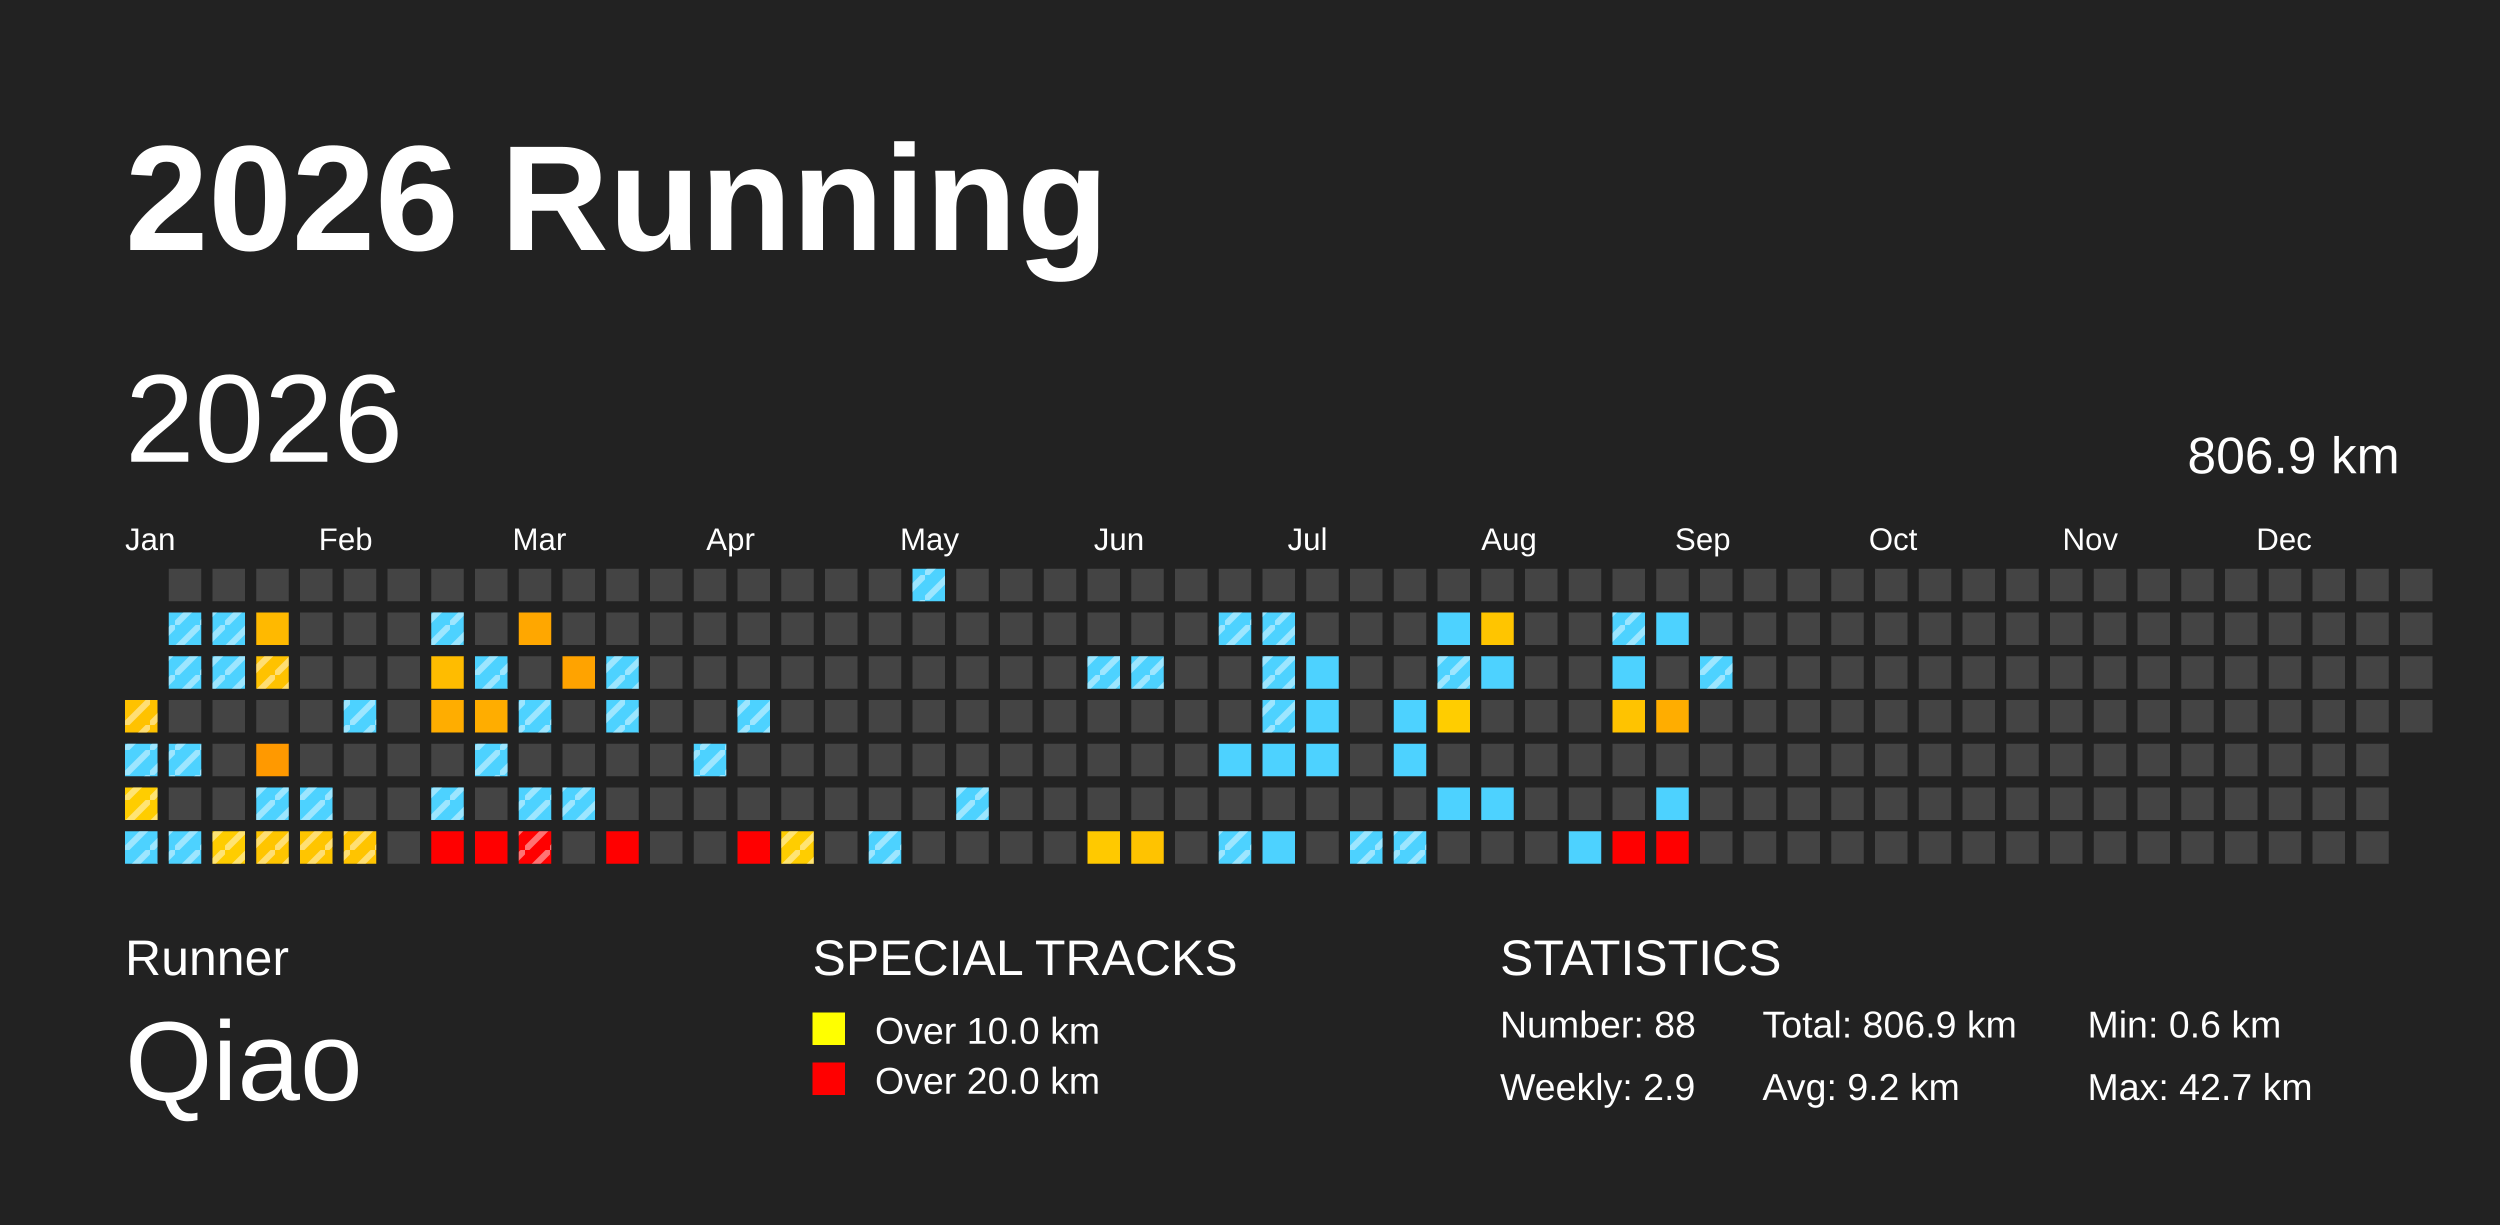
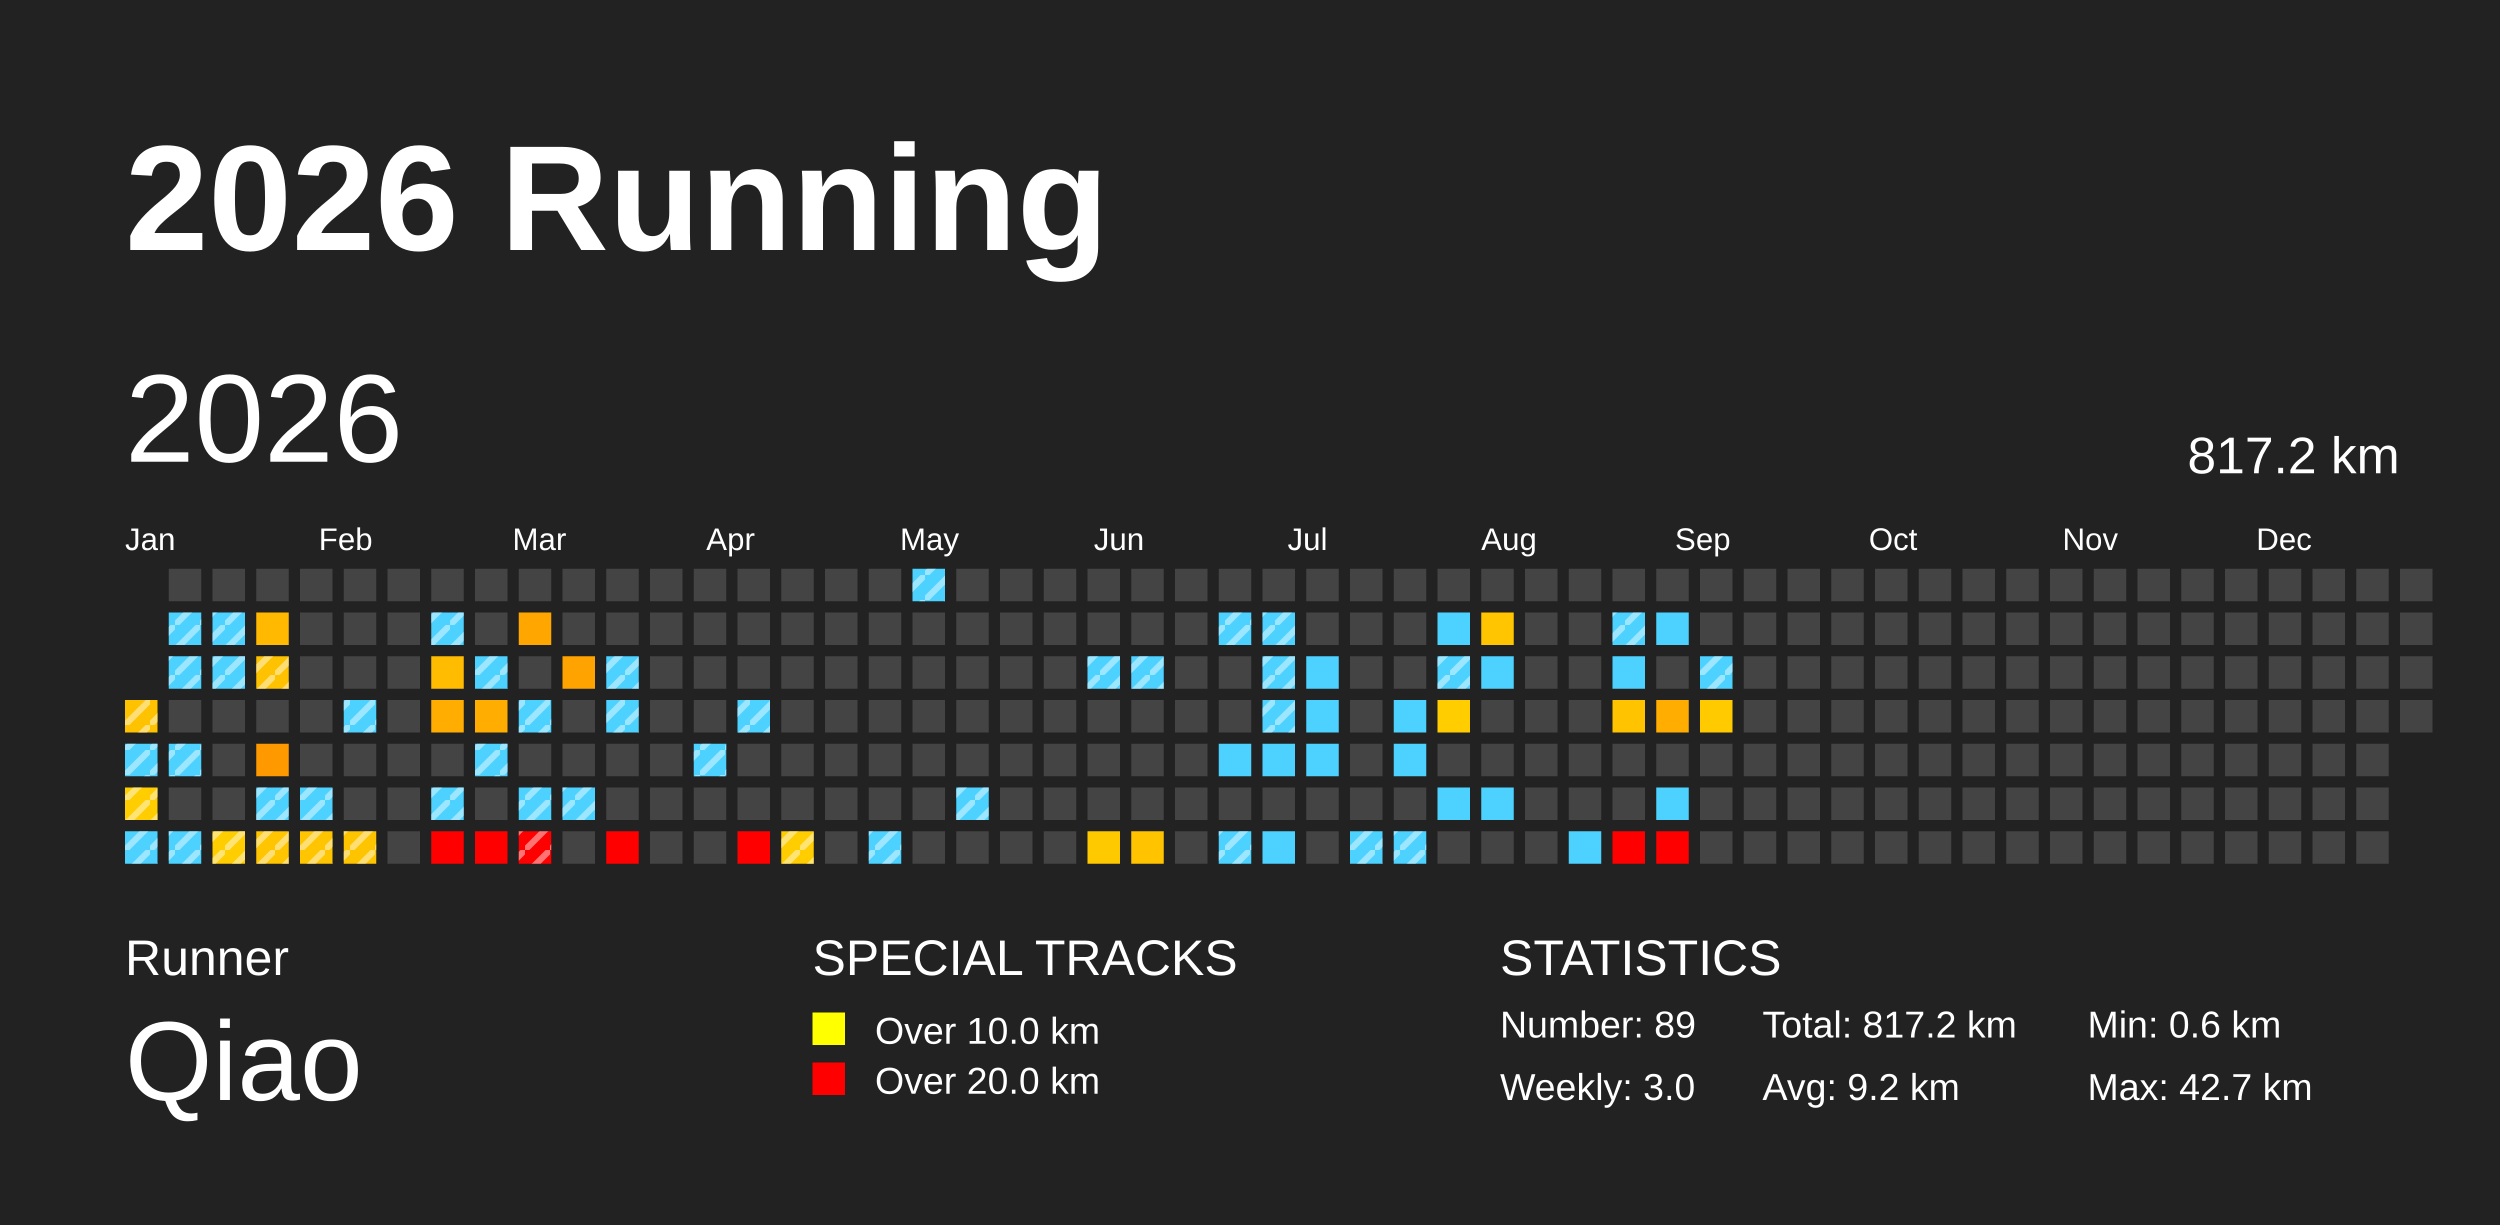
<svg xmlns="http://www.w3.org/2000/svg" baseProfile="full" height="98mm" version="1.1" viewBox="0,0,200,98" width="200mm">
  <defs>
    <pattern height="2" id="indoor-stripe" patternUnits="userSpaceOnUse" width="2">
      <line stroke="white" stroke-opacity="0.45" stroke-width="0.5" x1="0" x2="2" y1="2" y2="0" />
    </pattern>
  </defs>
  <rect fill="#222222" height="98" width="200" x="0" y="0" />
  <text fill="#FFFFFF" style="font-size:12px; font-family:Arial; font-weight:bold;" x="10" y="20">2026 Running</text>
  <text fill="#FFFFFF" style="font-size:4px; font-family:Arial" x="10" y="78">Runner</text>
  <text fill="#FFFFFF" style="font-size:9px; font-family:Arial" x="10" y="88">Qiao</text>
  <text fill="#FFFFFF" style="font-size:4px; font-family:Arial" x="65" y="78">SPECIAL TRACKS</text>
  <rect fill="yellow" height="2.6" width="2.6" x="65" y="81" />
  <text fill="#FFFFFF" style="font-size:3px; font-family:Arial" x="70" y="83.5">Over 10.0 km</text>
  <rect fill="red" height="2.6" width="2.6" x="65" y="85" />
  <text fill="#FFFFFF" style="font-size:3px; font-family:Arial" x="70" y="87.5">Over 20.0 km</text>
  <text fill="#FFFFFF" style="font-size:4px; font-family:Arial" x="120" y="78">STATISTICS</text>
-   <text fill="#FFFFFF" style="font-size:3px; font-family:Arial" x="120" y="83">Number: 88</text>
-   <text fill="#FFFFFF" style="font-size:3px; font-family:Arial" x="120" y="88">Weekly: 2.9</text>
-   <text fill="#FFFFFF" style="font-size:3px; font-family:Arial" x="141" y="83">Total: 806.9 km</text>
+   <text fill="#FFFFFF" style="font-size:3px; font-family:Arial" x="120" y="83">Number: 89</text>
+   <text fill="#FFFFFF" style="font-size:3px; font-family:Arial" x="120" y="88">Weekly: 3.0</text>
+   <text fill="#FFFFFF" style="font-size:3px; font-family:Arial" x="141" y="83">Total: 817.2 km</text>
  <text fill="#FFFFFF" style="font-size:3px; font-family:Arial" x="141" y="88">Avg: 9.2 km</text>
  <text fill="#FFFFFF" style="font-size:3px; font-family:Arial" x="167" y="83">Min: 0.6 km</text>
  <text fill="#FFFFFF" style="font-size:3px; font-family:Arial" x="167" y="88">Max: 42.7 km</text>
  <text dominant-baseline="hanging" fill="#FFFFFF" style="font-size:10.0px; font-family:Arial;" x="10" y="30">2026</text>
-   <text dominant-baseline="hanging" fill="#FFFFFF" style="font-size:4.125px; font-family:Arial;" x="175" y="35">806.9 km</text>
+   <text dominant-baseline="hanging" fill="#FFFFFF" style="font-size:4.125px; font-family:Arial;" x="175" y="35">817.2 km</text>
  <text fill="#FFFFFF" style="font-size:2.5px; font-family:Arial" x="10.0" y="44">Jan</text>
  <text fill="#FFFFFF" style="font-size:2.5px; font-family:Arial" x="25.5" y="44">Feb</text>
  <text fill="#FFFFFF" style="font-size:2.5px; font-family:Arial" x="41.0" y="44">Mar</text>
  <text fill="#FFFFFF" style="font-size:2.5px; font-family:Arial" x="56.5" y="44">Apr</text>
  <text fill="#FFFFFF" style="font-size:2.5px; font-family:Arial" x="72.0" y="44">May</text>
  <text fill="#FFFFFF" style="font-size:2.5px; font-family:Arial" x="87.5" y="44">Jun</text>
  <text fill="#FFFFFF" style="font-size:2.5px; font-family:Arial" x="103.0" y="44">Jul</text>
  <text fill="#FFFFFF" style="font-size:2.5px; font-family:Arial" x="118.5" y="44">Aug</text>
  <text fill="#FFFFFF" style="font-size:2.5px; font-family:Arial" x="134.0" y="44">Sep</text>
  <text fill="#FFFFFF" style="font-size:2.5px; font-family:Arial" x="149.5" y="44">Oct</text>
  <text fill="#FFFFFF" style="font-size:2.5px; font-family:Arial" x="165.0" y="44">Nov</text>
  <text fill="#FFFFFF" style="font-size:2.5px; font-family:Arial" x="180.5" y="44">Dec</text>
  <rect fill="#ffc200" height="2.6" width="2.6" x="10.0" y="56.0" />
  <rect fill="url(#indoor-stripe)" height="2.6" style="pointer-events: none;" width="2.6" x="10.0" y="56.0" />
  <rect fill="#4dd2ff" height="2.6" width="2.6" x="10.0" y="59.5" />
  <rect fill="url(#indoor-stripe)" height="2.6" style="pointer-events: none;" width="2.6" x="10.0" y="59.5" />
  <rect fill="#ffcd00" height="2.6" width="2.6" x="10.0" y="63.0" />
  <rect fill="url(#indoor-stripe)" height="2.6" style="pointer-events: none;" width="2.6" x="10.0" y="63.0" />
  <rect fill="#4dd2ff" height="2.6" width="2.6" x="10.0" y="66.5" />
  <rect fill="url(#indoor-stripe)" height="2.6" style="pointer-events: none;" width="2.6" x="10.0" y="66.5" />
  <rect fill="#444444" height="2.6" width="2.6" x="13.5" y="45.5" />
  <rect fill="#4dd2ff" height="2.6" width="2.6" x="13.5" y="49.0" />
  <rect fill="url(#indoor-stripe)" height="2.6" style="pointer-events: none;" width="2.6" x="13.5" y="49.0" />
  <rect fill="#4dd2ff" height="2.6" width="2.6" x="13.5" y="52.5" />
  <rect fill="url(#indoor-stripe)" height="2.6" style="pointer-events: none;" width="2.6" x="13.5" y="52.5" />
  <rect fill="#444444" height="2.6" width="2.6" x="13.5" y="56.0" />
  <rect fill="#4dd2ff" height="2.6" width="2.6" x="13.5" y="59.5" />
  <rect fill="url(#indoor-stripe)" height="2.6" style="pointer-events: none;" width="2.6" x="13.5" y="59.5" />
  <rect fill="#444444" height="2.6" width="2.6" x="13.5" y="63.0" />
  <rect fill="#4dd2ff" height="2.6" width="2.6" x="13.5" y="66.5" />
  <rect fill="url(#indoor-stripe)" height="2.6" style="pointer-events: none;" width="2.6" x="13.5" y="66.5" />
  <rect fill="#444444" height="2.6" width="2.6" x="17.0" y="45.5" />
  <rect fill="#4dd2ff" height="2.6" width="2.6" x="17.0" y="49.0" />
  <rect fill="url(#indoor-stripe)" height="2.6" style="pointer-events: none;" width="2.6" x="17.0" y="49.0" />
  <rect fill="#4dd2ff" height="2.6" width="2.6" x="17.0" y="52.5" />
  <rect fill="url(#indoor-stripe)" height="2.6" style="pointer-events: none;" width="2.6" x="17.0" y="52.5" />
  <rect fill="#444444" height="2.6" width="2.6" x="17.0" y="56.0" />
  <rect fill="#444444" height="2.6" width="2.6" x="17.0" y="59.5" />
  <rect fill="#444444" height="2.6" width="2.6" x="17.0" y="63.0" />
  <rect fill="#ffcd00" height="2.6" width="2.6" x="17.0" y="66.5" />
  <rect fill="url(#indoor-stripe)" height="2.6" style="pointer-events: none;" width="2.6" x="17.0" y="66.5" />
  <rect fill="#444444" height="2.6" width="2.6" x="20.5" y="45.5" />
  <rect fill="#ffb900" height="2.6" width="2.6" x="20.5" y="49.0" />
  <rect fill="#ffc200" height="2.6" width="2.6" x="20.5" y="52.5" />
  <rect fill="url(#indoor-stripe)" height="2.6" style="pointer-events: none;" width="2.6" x="20.5" y="52.5" />
  <rect fill="#444444" height="2.6" width="2.6" x="20.5" y="56.0" />
  <rect fill="#ff9900" height="2.6" width="2.6" x="20.5" y="59.5" />
  <rect fill="#4dd2ff" height="2.6" width="2.6" x="20.5" y="63.0" />
  <rect fill="url(#indoor-stripe)" height="2.6" style="pointer-events: none;" width="2.6" x="20.5" y="63.0" />
  <rect fill="#ffc500" height="2.6" width="2.6" x="20.5" y="66.5" />
  <rect fill="url(#indoor-stripe)" height="2.6" style="pointer-events: none;" width="2.6" x="20.5" y="66.5" />
  <rect fill="#444444" height="2.6" width="2.6" x="24.0" y="45.5" />
  <rect fill="#444444" height="2.6" width="2.6" x="24.0" y="49.0" />
  <rect fill="#444444" height="2.6" width="2.6" x="24.0" y="52.5" />
  <rect fill="#444444" height="2.6" width="2.6" x="24.0" y="56.0" />
  <rect fill="#444444" height="2.6" width="2.6" x="24.0" y="59.5" />
  <rect fill="#4dd2ff" height="2.6" width="2.6" x="24.0" y="63.0" />
  <rect fill="url(#indoor-stripe)" height="2.6" style="pointer-events: none;" width="2.6" x="24.0" y="63.0" />
  <rect fill="#ffc500" height="2.6" width="2.6" x="24.0" y="66.5" />
  <rect fill="url(#indoor-stripe)" height="2.6" style="pointer-events: none;" width="2.6" x="24.0" y="66.5" />
  <rect fill="#444444" height="2.6" width="2.6" x="27.5" y="45.5" />
  <rect fill="#444444" height="2.6" width="2.6" x="27.5" y="49.0" />
  <rect fill="#444444" height="2.6" width="2.6" x="27.5" y="52.5" />
  <rect fill="#4dd2ff" height="2.6" width="2.6" x="27.5" y="56.0" />
  <rect fill="url(#indoor-stripe)" height="2.6" style="pointer-events: none;" width="2.6" x="27.5" y="56.0" />
  <rect fill="#444444" height="2.6" width="2.6" x="27.5" y="59.5" />
  <rect fill="#444444" height="2.6" width="2.6" x="27.5" y="63.0" />
  <rect fill="#ffc400" height="2.6" width="2.6" x="27.5" y="66.5" />
  <rect fill="url(#indoor-stripe)" height="2.6" style="pointer-events: none;" width="2.6" x="27.5" y="66.5" />
  <rect fill="#444444" height="2.6" width="2.6" x="31.0" y="45.5" />
  <rect fill="#444444" height="2.6" width="2.6" x="31.0" y="49.0" />
  <rect fill="#444444" height="2.6" width="2.6" x="31.0" y="52.5" />
  <rect fill="#444444" height="2.6" width="2.6" x="31.0" y="56.0" />
  <rect fill="#444444" height="2.6" width="2.6" x="31.0" y="59.5" />
  <rect fill="#444444" height="2.6" width="2.6" x="31.0" y="63.0" />
  <rect fill="#444444" height="2.6" width="2.6" x="31.0" y="66.5" />
  <rect fill="#444444" height="2.6" width="2.6" x="34.5" y="45.5" />
  <rect fill="#4dd2ff" height="2.6" width="2.6" x="34.5" y="49.0" />
  <rect fill="url(#indoor-stripe)" height="2.6" style="pointer-events: none;" width="2.6" x="34.5" y="49.0" />
  <rect fill="#ffbc00" height="2.6" width="2.6" x="34.5" y="52.5" />
  <rect fill="#ffad00" height="2.6" width="2.6" x="34.5" y="56.0" />
  <rect fill="#444444" height="2.6" width="2.6" x="34.5" y="59.5" />
  <rect fill="#4dd2ff" height="2.6" width="2.6" x="34.5" y="63.0" />
  <rect fill="url(#indoor-stripe)" height="2.6" style="pointer-events: none;" width="2.6" x="34.5" y="63.0" />
  <rect fill="red" height="2.6" width="2.6" x="34.5" y="66.5" />
  <rect fill="#444444" height="2.6" width="2.6" x="38.0" y="45.5" />
  <rect fill="#444444" height="2.6" width="2.6" x="38.0" y="49.0" />
  <rect fill="#4dd2ff" height="2.6" width="2.6" x="38.0" y="52.5" />
  <rect fill="url(#indoor-stripe)" height="2.6" style="pointer-events: none;" width="2.6" x="38.0" y="52.5" />
  <rect fill="#ffad00" height="2.6" width="2.6" x="38.0" y="56.0" />
  <rect fill="#4dd2ff" height="2.6" width="2.6" x="38.0" y="59.5" />
  <rect fill="url(#indoor-stripe)" height="2.6" style="pointer-events: none;" width="2.6" x="38.0" y="59.5" />
  <rect fill="#444444" height="2.6" width="2.6" x="38.0" y="63.0" />
  <rect fill="red" height="2.6" width="2.6" x="38.0" y="66.5" />
  <rect fill="#444444" height="2.6" width="2.6" x="41.5" y="45.5" />
  <rect fill="#ffa700" height="2.6" width="2.6" x="41.5" y="49.0" />
  <rect fill="#444444" height="2.6" width="2.6" x="41.5" y="52.5" />
  <rect fill="#4dd2ff" height="2.6" width="2.6" x="41.5" y="56.0" />
  <rect fill="url(#indoor-stripe)" height="2.6" style="pointer-events: none;" width="2.6" x="41.5" y="56.0" />
  <rect fill="#444444" height="2.6" width="2.6" x="41.5" y="59.5" />
  <rect fill="#4dd2ff" height="2.6" width="2.6" x="41.5" y="63.0" />
  <rect fill="url(#indoor-stripe)" height="2.6" style="pointer-events: none;" width="2.6" x="41.5" y="63.0" />
  <rect fill="red" height="2.6" width="2.6" x="41.5" y="66.5" />
  <rect fill="url(#indoor-stripe)" height="2.6" style="pointer-events: none;" width="2.6" x="41.5" y="66.5" />
  <rect fill="#444444" height="2.6" width="2.6" x="45.0" y="45.5" />
  <rect fill="#444444" height="2.6" width="2.6" x="45.0" y="49.0" />
  <rect fill="#ffa300" height="2.6" width="2.6" x="45.0" y="52.5" />
  <rect fill="#444444" height="2.6" width="2.6" x="45.0" y="56.0" />
  <rect fill="#444444" height="2.6" width="2.6" x="45.0" y="59.5" />
  <rect fill="#4dd2ff" height="2.6" width="2.6" x="45.0" y="63.0" />
  <rect fill="url(#indoor-stripe)" height="2.6" style="pointer-events: none;" width="2.6" x="45.0" y="63.0" />
  <rect fill="#444444" height="2.6" width="2.6" x="45.0" y="66.5" />
  <rect fill="#444444" height="2.6" width="2.6" x="48.5" y="45.5" />
  <rect fill="#444444" height="2.6" width="2.6" x="48.5" y="49.0" />
  <rect fill="#4dd2ff" height="2.6" width="2.6" x="48.5" y="52.5" />
  <rect fill="url(#indoor-stripe)" height="2.6" style="pointer-events: none;" width="2.6" x="48.5" y="52.5" />
  <rect fill="#4dd2ff" height="2.6" width="2.6" x="48.5" y="56.0" />
  <rect fill="url(#indoor-stripe)" height="2.6" style="pointer-events: none;" width="2.6" x="48.5" y="56.0" />
  <rect fill="#444444" height="2.6" width="2.6" x="48.5" y="59.5" />
  <rect fill="#444444" height="2.6" width="2.6" x="48.5" y="63.0" />
  <rect fill="red" height="2.6" width="2.6" x="48.5" y="66.5" />
  <rect fill="#444444" height="2.6" width="2.6" x="52.0" y="45.5" />
  <rect fill="#444444" height="2.6" width="2.6" x="52.0" y="49.0" />
  <rect fill="#444444" height="2.6" width="2.6" x="52.0" y="52.5" />
  <rect fill="#444444" height="2.6" width="2.6" x="52.0" y="56.0" />
  <rect fill="#444444" height="2.6" width="2.6" x="52.0" y="59.5" />
  <rect fill="#444444" height="2.6" width="2.6" x="52.0" y="63.0" />
  <rect fill="#444444" height="2.6" width="2.6" x="52.0" y="66.5" />
  <rect fill="#444444" height="2.6" width="2.6" x="55.5" y="45.5" />
  <rect fill="#444444" height="2.6" width="2.6" x="55.5" y="49.0" />
  <rect fill="#444444" height="2.6" width="2.6" x="55.5" y="52.5" />
  <rect fill="#444444" height="2.6" width="2.6" x="55.5" y="56.0" />
  <rect fill="#4dd2ff" height="2.6" width="2.6" x="55.5" y="59.5" />
  <rect fill="url(#indoor-stripe)" height="2.6" style="pointer-events: none;" width="2.6" x="55.5" y="59.5" />
  <rect fill="#444444" height="2.6" width="2.6" x="55.5" y="63.0" />
  <rect fill="#444444" height="2.6" width="2.6" x="55.5" y="66.5" />
  <rect fill="#444444" height="2.6" width="2.6" x="59.0" y="45.5" />
  <rect fill="#444444" height="2.6" width="2.6" x="59.0" y="49.0" />
  <rect fill="#444444" height="2.6" width="2.6" x="59.0" y="52.5" />
  <rect fill="#4dd2ff" height="2.6" width="2.6" x="59.0" y="56.0" />
  <rect fill="url(#indoor-stripe)" height="2.6" style="pointer-events: none;" width="2.6" x="59.0" y="56.0" />
  <rect fill="#444444" height="2.6" width="2.6" x="59.0" y="59.5" />
  <rect fill="#444444" height="2.6" width="2.6" x="59.0" y="63.0" />
  <rect fill="red" height="2.6" width="2.6" x="59.0" y="66.5" />
  <rect fill="#444444" height="2.6" width="2.6" x="62.5" y="45.5" />
  <rect fill="#444444" height="2.6" width="2.6" x="62.5" y="49.0" />
  <rect fill="#444444" height="2.6" width="2.6" x="62.5" y="52.5" />
  <rect fill="#444444" height="2.6" width="2.6" x="62.5" y="56.0" />
  <rect fill="#444444" height="2.6" width="2.6" x="62.5" y="59.5" />
  <rect fill="#444444" height="2.6" width="2.6" x="62.5" y="63.0" />
  <rect fill="#ffcd00" height="2.6" width="2.6" x="62.5" y="66.5" />
  <rect fill="url(#indoor-stripe)" height="2.6" style="pointer-events: none;" width="2.6" x="62.5" y="66.5" />
  <rect fill="#444444" height="2.6" width="2.6" x="66.0" y="45.5" />
  <rect fill="#444444" height="2.6" width="2.6" x="66.0" y="49.0" />
  <rect fill="#444444" height="2.6" width="2.6" x="66.0" y="52.5" />
  <rect fill="#444444" height="2.6" width="2.6" x="66.0" y="56.0" />
  <rect fill="#444444" height="2.6" width="2.6" x="66.0" y="59.5" />
  <rect fill="#444444" height="2.6" width="2.6" x="66.0" y="63.0" />
  <rect fill="#444444" height="2.6" width="2.6" x="66.0" y="66.5" />
  <rect fill="#444444" height="2.6" width="2.6" x="69.5" y="45.5" />
  <rect fill="#444444" height="2.6" width="2.6" x="69.5" y="49.0" />
  <rect fill="#444444" height="2.6" width="2.6" x="69.5" y="52.5" />
  <rect fill="#444444" height="2.6" width="2.6" x="69.5" y="56.0" />
  <rect fill="#444444" height="2.6" width="2.6" x="69.5" y="59.5" />
  <rect fill="#444444" height="2.6" width="2.6" x="69.5" y="63.0" />
  <rect fill="#4dd2ff" height="2.6" width="2.6" x="69.5" y="66.5" />
  <rect fill="url(#indoor-stripe)" height="2.6" style="pointer-events: none;" width="2.6" x="69.5" y="66.5" />
  <rect fill="#4dd2ff" height="2.6" width="2.6" x="73.0" y="45.5" />
  <rect fill="url(#indoor-stripe)" height="2.6" style="pointer-events: none;" width="2.6" x="73.0" y="45.5" />
  <rect fill="#444444" height="2.6" width="2.6" x="73.0" y="49.0" />
  <rect fill="#444444" height="2.6" width="2.6" x="73.0" y="52.5" />
  <rect fill="#444444" height="2.6" width="2.6" x="73.0" y="56.0" />
  <rect fill="#444444" height="2.6" width="2.6" x="73.0" y="59.5" />
  <rect fill="#444444" height="2.6" width="2.6" x="73.0" y="63.0" />
  <rect fill="#444444" height="2.6" width="2.6" x="73.0" y="66.5" />
  <rect fill="#444444" height="2.6" width="2.6" x="76.5" y="45.5" />
  <rect fill="#444444" height="2.6" width="2.6" x="76.5" y="49.0" />
  <rect fill="#444444" height="2.6" width="2.6" x="76.5" y="52.5" />
  <rect fill="#444444" height="2.6" width="2.6" x="76.5" y="56.0" />
  <rect fill="#444444" height="2.6" width="2.6" x="76.5" y="59.5" />
  <rect fill="#4dd2ff" height="2.6" width="2.6" x="76.5" y="63.0" />
  <rect fill="url(#indoor-stripe)" height="2.6" style="pointer-events: none;" width="2.6" x="76.5" y="63.0" />
  <rect fill="#444444" height="2.6" width="2.6" x="76.5" y="66.5" />
  <rect fill="#444444" height="2.6" width="2.6" x="80.0" y="45.5" />
  <rect fill="#444444" height="2.6" width="2.6" x="80.0" y="49.0" />
  <rect fill="#444444" height="2.6" width="2.6" x="80.0" y="52.5" />
  <rect fill="#444444" height="2.6" width="2.6" x="80.0" y="56.0" />
  <rect fill="#444444" height="2.6" width="2.6" x="80.0" y="59.5" />
  <rect fill="#444444" height="2.6" width="2.6" x="80.0" y="63.0" />
  <rect fill="#444444" height="2.6" width="2.6" x="80.0" y="66.5" />
  <rect fill="#444444" height="2.6" width="2.6" x="83.5" y="45.5" />
  <rect fill="#444444" height="2.6" width="2.6" x="83.5" y="49.0" />
  <rect fill="#444444" height="2.6" width="2.6" x="83.5" y="52.5" />
  <rect fill="#444444" height="2.6" width="2.6" x="83.5" y="56.0" />
  <rect fill="#444444" height="2.6" width="2.6" x="83.5" y="59.5" />
  <rect fill="#444444" height="2.6" width="2.6" x="83.5" y="63.0" />
  <rect fill="#444444" height="2.6" width="2.6" x="83.5" y="66.5" />
  <rect fill="#444444" height="2.6" width="2.6" x="87.0" y="45.5" />
  <rect fill="#444444" height="2.6" width="2.6" x="87.0" y="49.0" />
  <rect fill="#4dd2ff" height="2.6" width="2.6" x="87.0" y="52.5" />
  <rect fill="url(#indoor-stripe)" height="2.6" style="pointer-events: none;" width="2.6" x="87.0" y="52.5" />
  <rect fill="#444444" height="2.6" width="2.6" x="87.0" y="56.0" />
  <rect fill="#444444" height="2.6" width="2.6" x="87.0" y="59.5" />
  <rect fill="#444444" height="2.6" width="2.6" x="87.0" y="63.0" />
  <rect fill="#ffc900" height="2.6" width="2.6" x="87.0" y="66.5" />
  <rect fill="#444444" height="2.6" width="2.6" x="90.5" y="45.5" />
  <rect fill="#444444" height="2.6" width="2.6" x="90.5" y="49.0" />
  <rect fill="#4dd2ff" height="2.6" width="2.6" x="90.5" y="52.5" />
  <rect fill="url(#indoor-stripe)" height="2.6" style="pointer-events: none;" width="2.6" x="90.5" y="52.5" />
  <rect fill="#444444" height="2.6" width="2.6" x="90.5" y="56.0" />
  <rect fill="#444444" height="2.6" width="2.6" x="90.5" y="59.5" />
  <rect fill="#444444" height="2.6" width="2.6" x="90.5" y="63.0" />
  <rect fill="#ffc300" height="2.6" width="2.6" x="90.5" y="66.5" />
  <rect fill="#444444" height="2.6" width="2.6" x="94.0" y="45.5" />
  <rect fill="#444444" height="2.6" width="2.6" x="94.0" y="49.0" />
  <rect fill="#444444" height="2.6" width="2.6" x="94.0" y="52.5" />
  <rect fill="#444444" height="2.6" width="2.6" x="94.0" y="56.0" />
  <rect fill="#444444" height="2.6" width="2.6" x="94.0" y="59.5" />
  <rect fill="#444444" height="2.6" width="2.6" x="94.0" y="63.0" />
  <rect fill="#444444" height="2.6" width="2.6" x="94.0" y="66.5" />
  <rect fill="#444444" height="2.6" width="2.6" x="97.5" y="45.5" />
  <rect fill="#4dd2ff" height="2.6" width="2.6" x="97.5" y="49.0" />
  <rect fill="url(#indoor-stripe)" height="2.6" style="pointer-events: none;" width="2.6" x="97.5" y="49.0" />
  <rect fill="#444444" height="2.6" width="2.6" x="97.5" y="52.5" />
  <rect fill="#444444" height="2.6" width="2.6" x="97.5" y="56.0" />
  <rect fill="#4dd2ff" height="2.6" width="2.6" x="97.5" y="59.5" />
  <rect fill="#444444" height="2.6" width="2.6" x="97.5" y="63.0" />
  <rect fill="#4dd2ff" height="2.6" width="2.6" x="97.5" y="66.5" />
  <rect fill="url(#indoor-stripe)" height="2.6" style="pointer-events: none;" width="2.6" x="97.5" y="66.5" />
  <rect fill="#444444" height="2.6" width="2.6" x="101.0" y="45.5" />
  <rect fill="#4dd2ff" height="2.6" width="2.6" x="101.0" y="49.0" />
  <rect fill="url(#indoor-stripe)" height="2.6" style="pointer-events: none;" width="2.6" x="101.0" y="49.0" />
  <rect fill="#4dd2ff" height="2.6" width="2.6" x="101.0" y="52.5" />
  <rect fill="url(#indoor-stripe)" height="2.6" style="pointer-events: none;" width="2.6" x="101.0" y="52.5" />
  <rect fill="#4dd2ff" height="2.6" width="2.6" x="101.0" y="56.0" />
  <rect fill="url(#indoor-stripe)" height="2.6" style="pointer-events: none;" width="2.6" x="101.0" y="56.0" />
  <rect fill="#4dd2ff" height="2.6" width="2.6" x="101.0" y="59.5" />
  <rect fill="#444444" height="2.6" width="2.6" x="101.0" y="63.0" />
  <rect fill="#4dd2ff" height="2.6" width="2.6" x="101.0" y="66.5" />
  <rect fill="#444444" height="2.6" width="2.6" x="104.5" y="45.5" />
  <rect fill="#444444" height="2.6" width="2.6" x="104.5" y="49.0" />
  <rect fill="#4dd2ff" height="2.6" width="2.6" x="104.5" y="52.5" />
  <rect fill="#4dd2ff" height="2.6" width="2.6" x="104.5" y="56.0" />
  <rect fill="#4dd2ff" height="2.6" width="2.6" x="104.5" y="59.5" />
  <rect fill="#444444" height="2.6" width="2.6" x="104.5" y="63.0" />
  <rect fill="#444444" height="2.6" width="2.6" x="104.5" y="66.5" />
  <rect fill="#444444" height="2.6" width="2.6" x="108.0" y="45.5" />
  <rect fill="#444444" height="2.6" width="2.6" x="108.0" y="49.0" />
  <rect fill="#444444" height="2.6" width="2.6" x="108.0" y="52.5" />
  <rect fill="#444444" height="2.6" width="2.6" x="108.0" y="56.0" />
  <rect fill="#444444" height="2.6" width="2.6" x="108.0" y="59.5" />
  <rect fill="#444444" height="2.6" width="2.6" x="108.0" y="63.0" />
  <rect fill="#4dd2ff" height="2.6" width="2.6" x="108.0" y="66.5" />
  <rect fill="url(#indoor-stripe)" height="2.6" style="pointer-events: none;" width="2.6" x="108.0" y="66.5" />
  <rect fill="#444444" height="2.6" width="2.6" x="111.5" y="45.5" />
  <rect fill="#444444" height="2.6" width="2.6" x="111.5" y="49.0" />
  <rect fill="#444444" height="2.6" width="2.6" x="111.5" y="52.5" />
  <rect fill="#4dd2ff" height="2.6" width="2.6" x="111.5" y="56.0" />
  <rect fill="#4dd2ff" height="2.6" width="2.6" x="111.5" y="59.5" />
  <rect fill="#444444" height="2.6" width="2.6" x="111.5" y="63.0" />
  <rect fill="#4dd2ff" height="2.6" width="2.6" x="111.5" y="66.5" />
  <rect fill="url(#indoor-stripe)" height="2.6" style="pointer-events: none;" width="2.6" x="111.5" y="66.5" />
  <rect fill="#444444" height="2.6" width="2.6" x="115.0" y="45.5" />
  <rect fill="#4dd2ff" height="2.6" width="2.6" x="115.0" y="49.0" />
  <rect fill="#4dd2ff" height="2.6" width="2.6" x="115.0" y="52.5" />
  <rect fill="url(#indoor-stripe)" height="2.6" style="pointer-events: none;" width="2.6" x="115.0" y="52.5" />
  <rect fill="#ffcd00" height="2.6" width="2.6" x="115.0" y="56.0" />
  <rect fill="#444444" height="2.6" width="2.6" x="115.0" y="59.5" />
  <rect fill="#4dd2ff" height="2.6" width="2.6" x="115.0" y="63.0" />
  <rect fill="#444444" height="2.6" width="2.6" x="115.0" y="66.5" />
  <rect fill="#444444" height="2.6" width="2.6" x="118.5" y="45.5" />
  <rect fill="#ffc500" height="2.6" width="2.6" x="118.5" y="49.0" />
  <rect fill="#4dd2ff" height="2.6" width="2.6" x="118.5" y="52.5" />
  <rect fill="#444444" height="2.6" width="2.6" x="118.5" y="56.0" />
  <rect fill="#444444" height="2.6" width="2.6" x="118.5" y="59.5" />
  <rect fill="#4dd2ff" height="2.6" width="2.6" x="118.5" y="63.0" />
  <rect fill="#444444" height="2.6" width="2.6" x="118.5" y="66.5" />
  <rect fill="#444444" height="2.6" width="2.6" x="122.0" y="45.5" />
  <rect fill="#444444" height="2.6" width="2.6" x="122.0" y="49.0" />
  <rect fill="#444444" height="2.6" width="2.6" x="122.0" y="52.5" />
  <rect fill="#444444" height="2.6" width="2.6" x="122.0" y="56.0" />
  <rect fill="#444444" height="2.6" width="2.6" x="122.0" y="59.5" />
  <rect fill="#444444" height="2.6" width="2.6" x="122.0" y="63.0" />
  <rect fill="#444444" height="2.6" width="2.6" x="122.0" y="66.5" />
  <rect fill="#444444" height="2.6" width="2.6" x="125.5" y="45.5" />
  <rect fill="#444444" height="2.6" width="2.6" x="125.5" y="49.0" />
  <rect fill="#444444" height="2.6" width="2.6" x="125.5" y="52.5" />
  <rect fill="#444444" height="2.6" width="2.6" x="125.5" y="56.0" />
  <rect fill="#444444" height="2.6" width="2.6" x="125.5" y="59.5" />
  <rect fill="#444444" height="2.6" width="2.6" x="125.5" y="63.0" />
  <rect fill="#4dd2ff" height="2.6" width="2.6" x="125.5" y="66.5" />
  <rect fill="#444444" height="2.6" width="2.6" x="129.0" y="45.5" />
  <rect fill="#4dd2ff" height="2.6" width="2.6" x="129.0" y="49.0" />
  <rect fill="url(#indoor-stripe)" height="2.6" style="pointer-events: none;" width="2.6" x="129.0" y="49.0" />
  <rect fill="#4dd2ff" height="2.6" width="2.6" x="129.0" y="52.5" />
  <rect fill="#ffc300" height="2.6" width="2.6" x="129.0" y="56.0" />
  <rect fill="#444444" height="2.6" width="2.6" x="129.0" y="59.5" />
  <rect fill="#444444" height="2.6" width="2.6" x="129.0" y="63.0" />
  <rect fill="red" height="2.6" width="2.6" x="129.0" y="66.5" />
  <rect fill="#444444" height="2.6" width="2.6" x="132.5" y="45.5" />
  <rect fill="#4dd2ff" height="2.6" width="2.6" x="132.5" y="49.0" />
  <rect fill="#444444" height="2.6" width="2.6" x="132.5" y="52.5" />
  <rect fill="#ffad00" height="2.6" width="2.6" x="132.5" y="56.0" />
  <rect fill="#444444" height="2.6" width="2.6" x="132.5" y="59.5" />
  <rect fill="#4dd2ff" height="2.6" width="2.6" x="132.5" y="63.0" />
  <rect fill="red" height="2.6" width="2.6" x="132.5" y="66.5" />
  <rect fill="#444444" height="2.6" width="2.6" x="136.0" y="45.5" />
  <rect fill="#444444" height="2.6" width="2.6" x="136.0" y="49.0" />
  <rect fill="#4dd2ff" height="2.6" width="2.6" x="136.0" y="52.5" />
  <rect fill="url(#indoor-stripe)" height="2.6" style="pointer-events: none;" width="2.6" x="136.0" y="52.5" />
-   <rect fill="#444444" height="2.6" width="2.6" x="136.0" y="56.0" />
+   <rect fill="#ffcb00" height="2.6" width="2.6" x="136.0" y="56.0" />
  <rect fill="#444444" height="2.6" width="2.6" x="136.0" y="59.5" />
  <rect fill="#444444" height="2.6" width="2.6" x="136.0" y="63.0" />
  <rect fill="#444444" height="2.6" width="2.6" x="136.0" y="66.5" />
  <rect fill="#444444" height="2.6" width="2.6" x="139.5" y="45.5" />
  <rect fill="#444444" height="2.6" width="2.6" x="139.5" y="49.0" />
  <rect fill="#444444" height="2.6" width="2.6" x="139.5" y="52.5" />
  <rect fill="#444444" height="2.6" width="2.6" x="139.5" y="56.0" />
  <rect fill="#444444" height="2.6" width="2.6" x="139.5" y="59.5" />
  <rect fill="#444444" height="2.6" width="2.6" x="139.5" y="63.0" />
  <rect fill="#444444" height="2.6" width="2.6" x="139.5" y="66.5" />
  <rect fill="#444444" height="2.6" width="2.6" x="143.0" y="45.5" />
  <rect fill="#444444" height="2.6" width="2.6" x="143.0" y="49.0" />
  <rect fill="#444444" height="2.6" width="2.6" x="143.0" y="52.5" />
  <rect fill="#444444" height="2.6" width="2.6" x="143.0" y="56.0" />
  <rect fill="#444444" height="2.6" width="2.6" x="143.0" y="59.5" />
  <rect fill="#444444" height="2.6" width="2.6" x="143.0" y="63.0" />
  <rect fill="#444444" height="2.6" width="2.6" x="143.0" y="66.5" />
  <rect fill="#444444" height="2.6" width="2.6" x="146.5" y="45.5" />
  <rect fill="#444444" height="2.6" width="2.6" x="146.5" y="49.0" />
  <rect fill="#444444" height="2.6" width="2.6" x="146.5" y="52.5" />
  <rect fill="#444444" height="2.6" width="2.6" x="146.5" y="56.0" />
  <rect fill="#444444" height="2.6" width="2.6" x="146.5" y="59.5" />
  <rect fill="#444444" height="2.6" width="2.6" x="146.5" y="63.0" />
  <rect fill="#444444" height="2.6" width="2.6" x="146.5" y="66.5" />
  <rect fill="#444444" height="2.6" width="2.6" x="150.0" y="45.5" />
  <rect fill="#444444" height="2.6" width="2.6" x="150.0" y="49.0" />
  <rect fill="#444444" height="2.6" width="2.6" x="150.0" y="52.5" />
  <rect fill="#444444" height="2.6" width="2.6" x="150.0" y="56.0" />
  <rect fill="#444444" height="2.6" width="2.6" x="150.0" y="59.5" />
  <rect fill="#444444" height="2.6" width="2.6" x="150.0" y="63.0" />
  <rect fill="#444444" height="2.6" width="2.6" x="150.0" y="66.5" />
  <rect fill="#444444" height="2.6" width="2.6" x="153.5" y="45.5" />
  <rect fill="#444444" height="2.6" width="2.6" x="153.5" y="49.0" />
  <rect fill="#444444" height="2.6" width="2.6" x="153.5" y="52.5" />
  <rect fill="#444444" height="2.6" width="2.6" x="153.5" y="56.0" />
  <rect fill="#444444" height="2.6" width="2.6" x="153.5" y="59.5" />
  <rect fill="#444444" height="2.6" width="2.6" x="153.5" y="63.0" />
  <rect fill="#444444" height="2.6" width="2.6" x="153.5" y="66.5" />
  <rect fill="#444444" height="2.6" width="2.6" x="157.0" y="45.5" />
  <rect fill="#444444" height="2.6" width="2.6" x="157.0" y="49.0" />
  <rect fill="#444444" height="2.6" width="2.6" x="157.0" y="52.5" />
  <rect fill="#444444" height="2.6" width="2.6" x="157.0" y="56.0" />
  <rect fill="#444444" height="2.6" width="2.6" x="157.0" y="59.5" />
  <rect fill="#444444" height="2.6" width="2.6" x="157.0" y="63.0" />
  <rect fill="#444444" height="2.6" width="2.6" x="157.0" y="66.5" />
  <rect fill="#444444" height="2.6" width="2.6" x="160.5" y="45.5" />
  <rect fill="#444444" height="2.6" width="2.6" x="160.5" y="49.0" />
  <rect fill="#444444" height="2.6" width="2.6" x="160.5" y="52.5" />
  <rect fill="#444444" height="2.6" width="2.6" x="160.5" y="56.0" />
  <rect fill="#444444" height="2.6" width="2.6" x="160.5" y="59.5" />
  <rect fill="#444444" height="2.6" width="2.6" x="160.5" y="63.0" />
  <rect fill="#444444" height="2.6" width="2.6" x="160.5" y="66.5" />
  <rect fill="#444444" height="2.6" width="2.6" x="164.0" y="45.5" />
  <rect fill="#444444" height="2.6" width="2.6" x="164.0" y="49.0" />
  <rect fill="#444444" height="2.6" width="2.6" x="164.0" y="52.5" />
  <rect fill="#444444" height="2.6" width="2.6" x="164.0" y="56.0" />
  <rect fill="#444444" height="2.6" width="2.6" x="164.0" y="59.5" />
  <rect fill="#444444" height="2.6" width="2.6" x="164.0" y="63.0" />
  <rect fill="#444444" height="2.6" width="2.6" x="164.0" y="66.5" />
  <rect fill="#444444" height="2.6" width="2.6" x="167.5" y="45.5" />
  <rect fill="#444444" height="2.6" width="2.6" x="167.5" y="49.0" />
  <rect fill="#444444" height="2.6" width="2.6" x="167.5" y="52.5" />
  <rect fill="#444444" height="2.6" width="2.6" x="167.5" y="56.0" />
  <rect fill="#444444" height="2.6" width="2.6" x="167.5" y="59.5" />
  <rect fill="#444444" height="2.6" width="2.6" x="167.5" y="63.0" />
  <rect fill="#444444" height="2.6" width="2.6" x="167.5" y="66.5" />
  <rect fill="#444444" height="2.6" width="2.6" x="171.0" y="45.5" />
  <rect fill="#444444" height="2.6" width="2.6" x="171.0" y="49.0" />
  <rect fill="#444444" height="2.6" width="2.6" x="171.0" y="52.5" />
  <rect fill="#444444" height="2.6" width="2.6" x="171.0" y="56.0" />
  <rect fill="#444444" height="2.6" width="2.6" x="171.0" y="59.5" />
  <rect fill="#444444" height="2.6" width="2.6" x="171.0" y="63.0" />
  <rect fill="#444444" height="2.6" width="2.6" x="171.0" y="66.5" />
  <rect fill="#444444" height="2.6" width="2.6" x="174.5" y="45.5" />
  <rect fill="#444444" height="2.6" width="2.6" x="174.5" y="49.0" />
  <rect fill="#444444" height="2.6" width="2.6" x="174.5" y="52.5" />
  <rect fill="#444444" height="2.6" width="2.6" x="174.5" y="56.0" />
  <rect fill="#444444" height="2.6" width="2.6" x="174.5" y="59.5" />
  <rect fill="#444444" height="2.6" width="2.6" x="174.5" y="63.0" />
  <rect fill="#444444" height="2.6" width="2.6" x="174.5" y="66.5" />
  <rect fill="#444444" height="2.6" width="2.6" x="178.0" y="45.5" />
  <rect fill="#444444" height="2.6" width="2.6" x="178.0" y="49.0" />
  <rect fill="#444444" height="2.6" width="2.6" x="178.0" y="52.5" />
  <rect fill="#444444" height="2.6" width="2.6" x="178.0" y="56.0" />
  <rect fill="#444444" height="2.6" width="2.6" x="178.0" y="59.5" />
  <rect fill="#444444" height="2.6" width="2.6" x="178.0" y="63.0" />
  <rect fill="#444444" height="2.6" width="2.6" x="178.0" y="66.5" />
  <rect fill="#444444" height="2.6" width="2.6" x="181.5" y="45.5" />
  <rect fill="#444444" height="2.6" width="2.6" x="181.5" y="49.0" />
  <rect fill="#444444" height="2.6" width="2.6" x="181.5" y="52.5" />
  <rect fill="#444444" height="2.6" width="2.6" x="181.5" y="56.0" />
  <rect fill="#444444" height="2.6" width="2.6" x="181.5" y="59.5" />
  <rect fill="#444444" height="2.6" width="2.6" x="181.5" y="63.0" />
  <rect fill="#444444" height="2.6" width="2.6" x="181.5" y="66.5" />
  <rect fill="#444444" height="2.6" width="2.6" x="185.0" y="45.5" />
  <rect fill="#444444" height="2.6" width="2.6" x="185.0" y="49.0" />
  <rect fill="#444444" height="2.6" width="2.6" x="185.0" y="52.5" />
  <rect fill="#444444" height="2.6" width="2.6" x="185.0" y="56.0" />
  <rect fill="#444444" height="2.6" width="2.6" x="185.0" y="59.5" />
  <rect fill="#444444" height="2.6" width="2.6" x="185.0" y="63.0" />
  <rect fill="#444444" height="2.6" width="2.6" x="185.0" y="66.5" />
  <rect fill="#444444" height="2.6" width="2.6" x="188.5" y="45.5" />
  <rect fill="#444444" height="2.6" width="2.6" x="188.5" y="49.0" />
  <rect fill="#444444" height="2.6" width="2.6" x="188.5" y="52.5" />
  <rect fill="#444444" height="2.6" width="2.6" x="188.5" y="56.0" />
  <rect fill="#444444" height="2.6" width="2.6" x="188.5" y="59.5" />
  <rect fill="#444444" height="2.6" width="2.6" x="188.5" y="63.0" />
  <rect fill="#444444" height="2.6" width="2.6" x="188.5" y="66.5" />
  <rect fill="#444444" height="2.6" width="2.6" x="192.0" y="45.5" />
  <rect fill="#444444" height="2.6" width="2.6" x="192.0" y="49.0" />
  <rect fill="#444444" height="2.6" width="2.6" x="192.0" y="52.5" />
  <rect fill="#444444" height="2.6" width="2.6" x="192.0" y="56.0" />
</svg>
